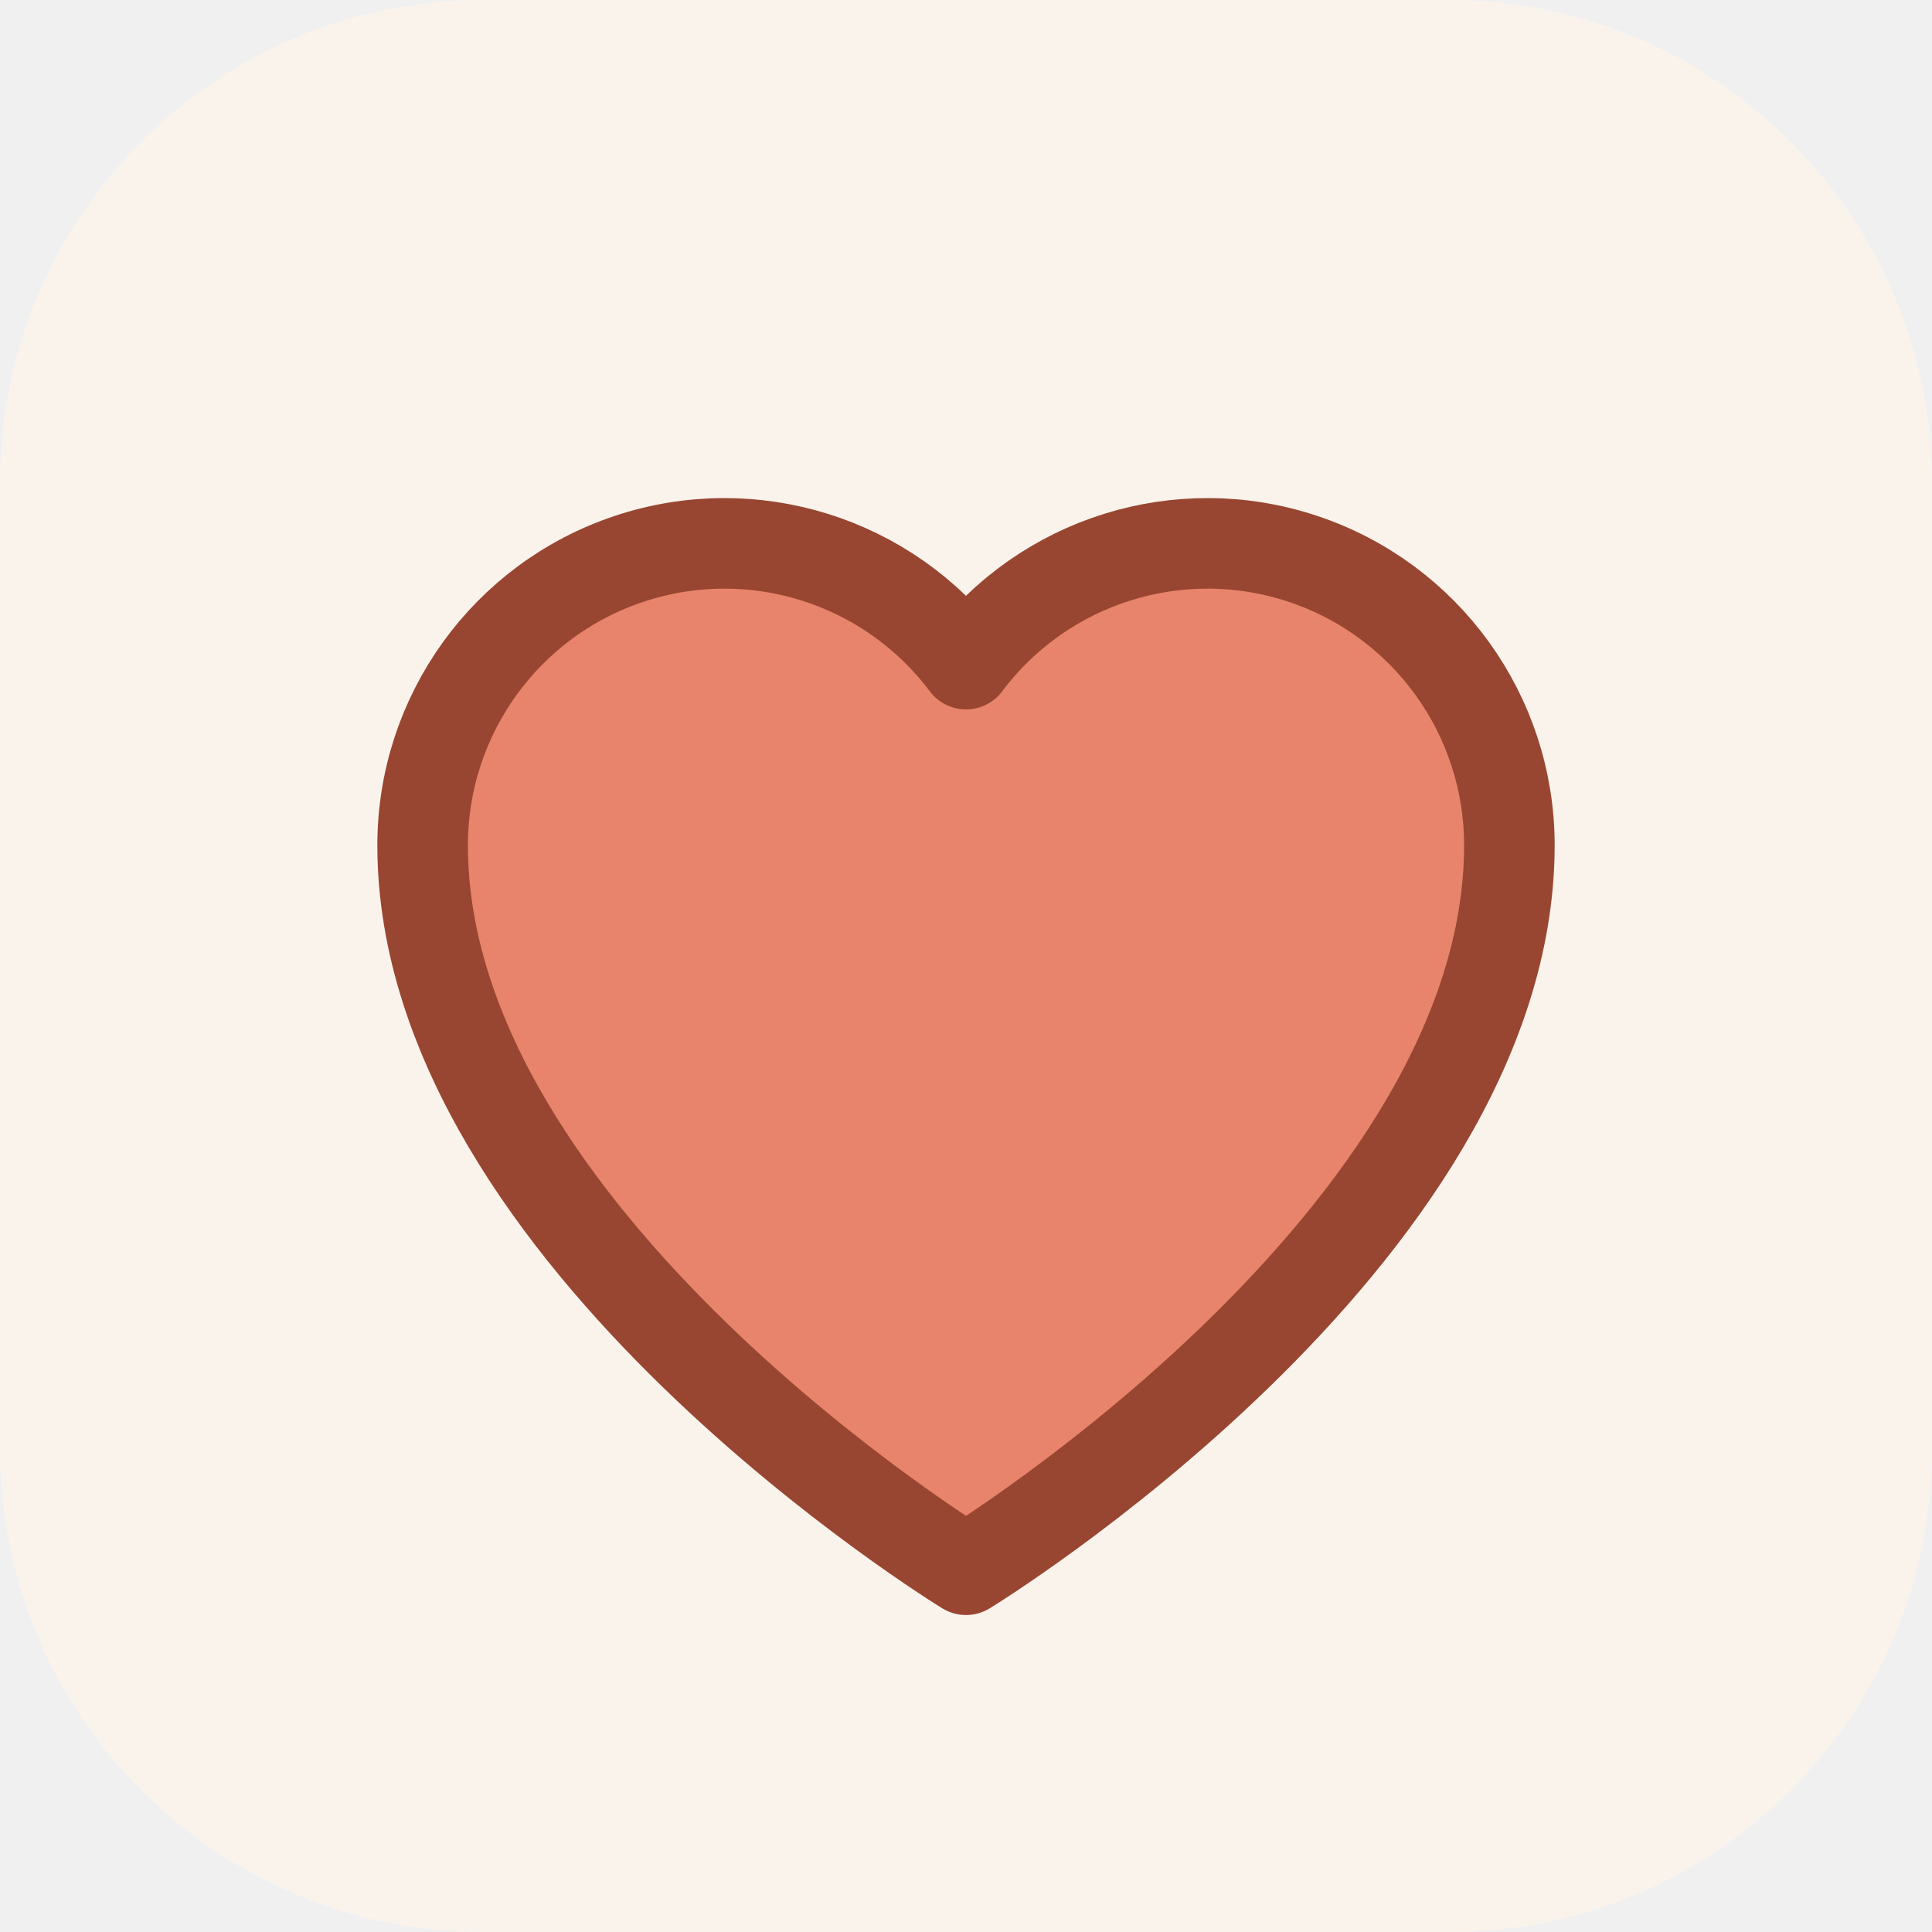
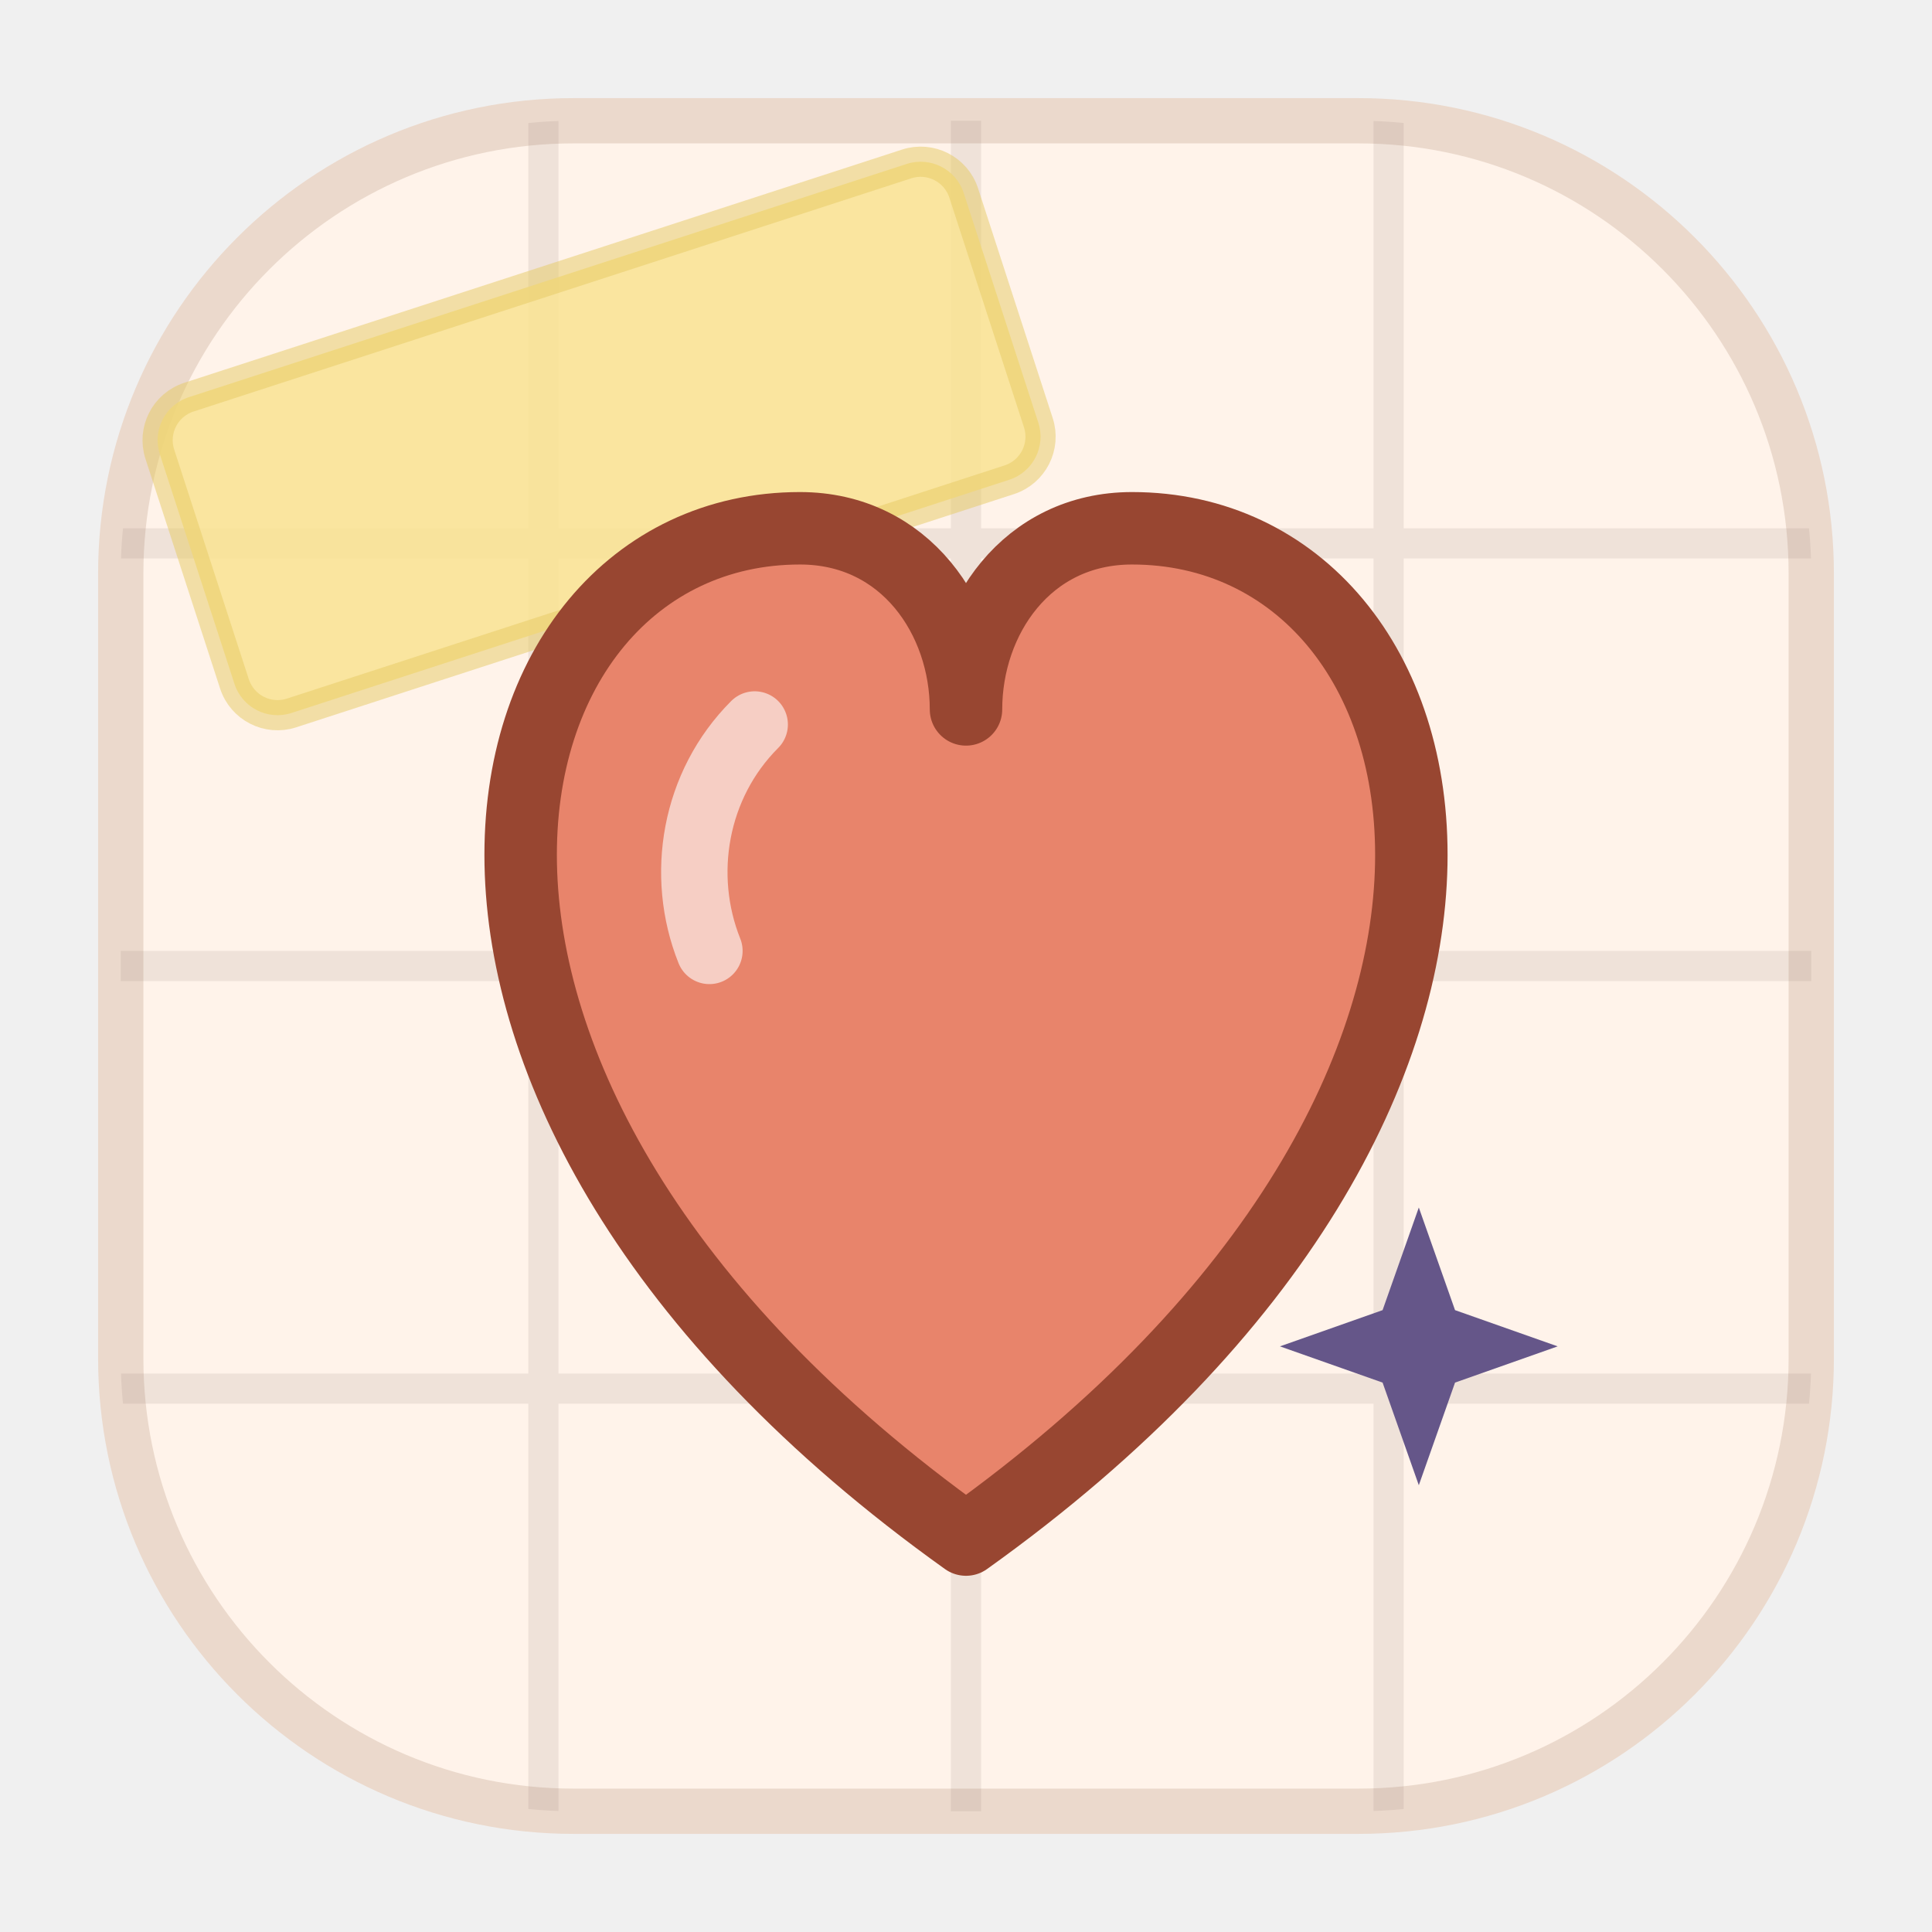
- <svg xmlns="http://www.w3.org/2000/svg" viewBox="0 0 32 32">
-   <rect width="32" height="32" rx="8" fill="#FAF3EC" />
-   <path d="M16 26s-9-5.5-9-12a5 5 0 0 1 9-3 5 5 0 0 1 9 3c0 6.5-9 12-9 12z" fill="#E8846B" stroke="#984631" stroke-width="1.5" stroke-linejoin="round" />
+ <svg xmlns="http://www.w3.org/2000/svg" viewBox="0 0 64 64" role="img" aria-label="Datel.log">
+   <defs>
+     <clipPath id="page">
+       <rect x="4" y="4" width="56" height="56" rx="15" />
+     </clipPath>
+   </defs>
+   <rect x="4" y="4" width="56" height="56" rx="15" fill="#FFF3EA" stroke="#EBD9CC" stroke-width="1.5" />
+   <g clip-path="url(#page)" stroke="#88726D" stroke-opacity="0.14" stroke-width="1">
+     <path d="M18 4V60M32 4V60M46 4V60M4 18H60M4 32H60M4 46H60" />
+   </g>
+   <g transform="rotate(-18 20 15)">
+     <rect x="6" y="9" width="28" height="11" rx="1.5" fill="#F9E392" fill-opacity="0.85" />
+     <rect x="6" y="9" width="28" height="11" rx="1.5" fill="none" stroke="#E7CB63" stroke-opacity="0.5" />
+   </g>
+   <path d="M32 51 C 11 36, 15.5 17.5, 26.5 17.5 C 30 17.5, 32 20.5, 32 23.5 C 32 20.5, 34 17.5, 37.5 17.5 C 48.5 17.5, 53 36, 32 51 Z" fill="#E8846B" stroke="#984631" stroke-width="2.4" stroke-linejoin="round" />
+   <path d="M25 24 C 23 26, 22.5 29, 23.5 31.5" fill="none" stroke="#FFFFFF" stroke-opacity="0.6" stroke-width="2.2" stroke-linecap="round" />
+   <path d="M47 40 L48.2 43.4 L51.6 44.6 L48.2 45.8 L47 49.2 L45.8 45.8 L42.4 44.6 L45.8 43.4 Z" fill="#655689" />
</svg>
